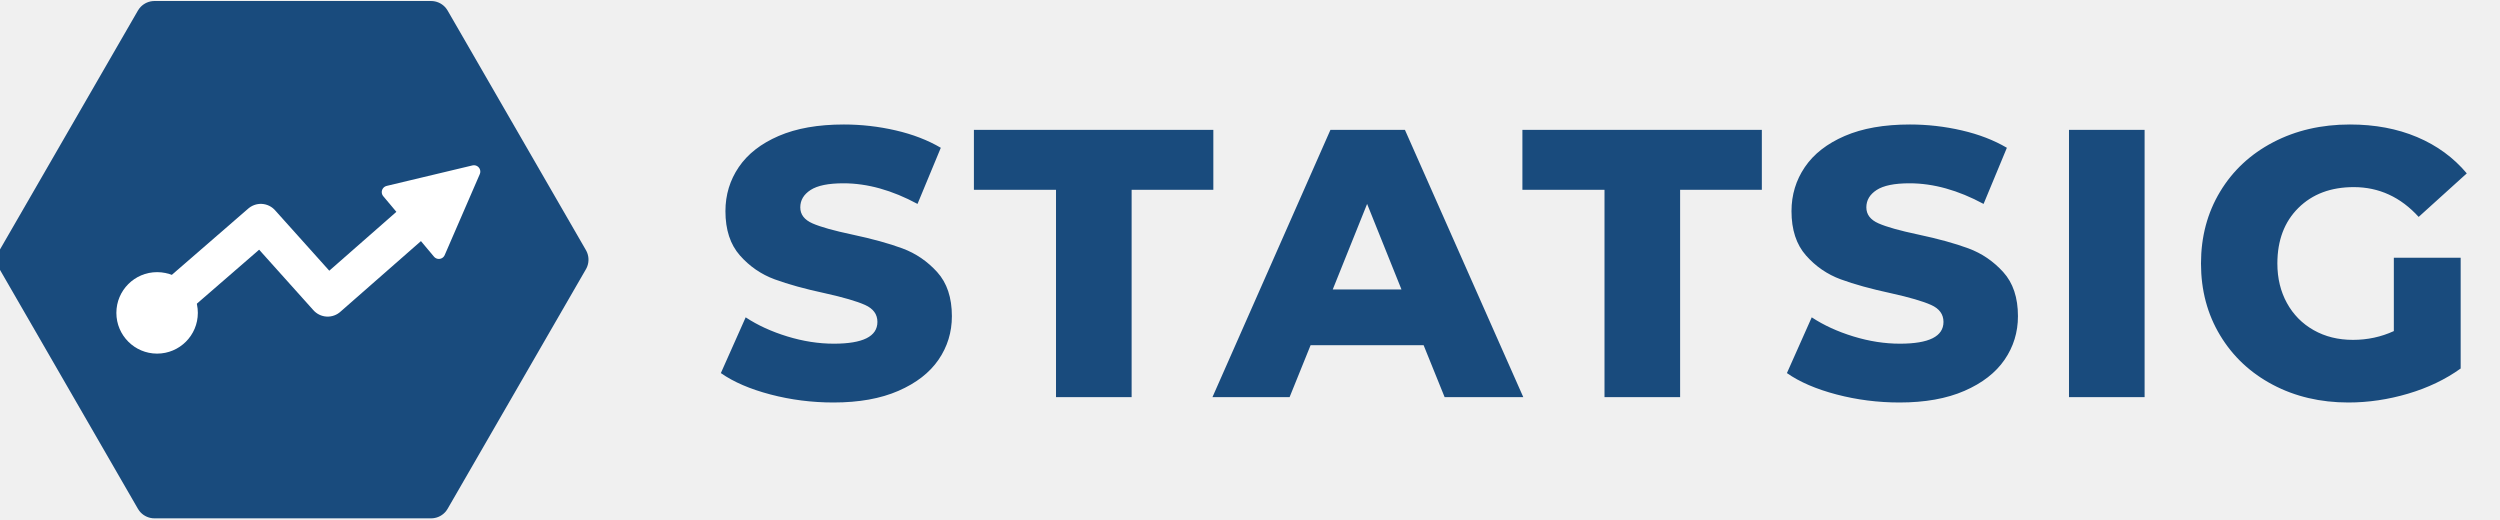
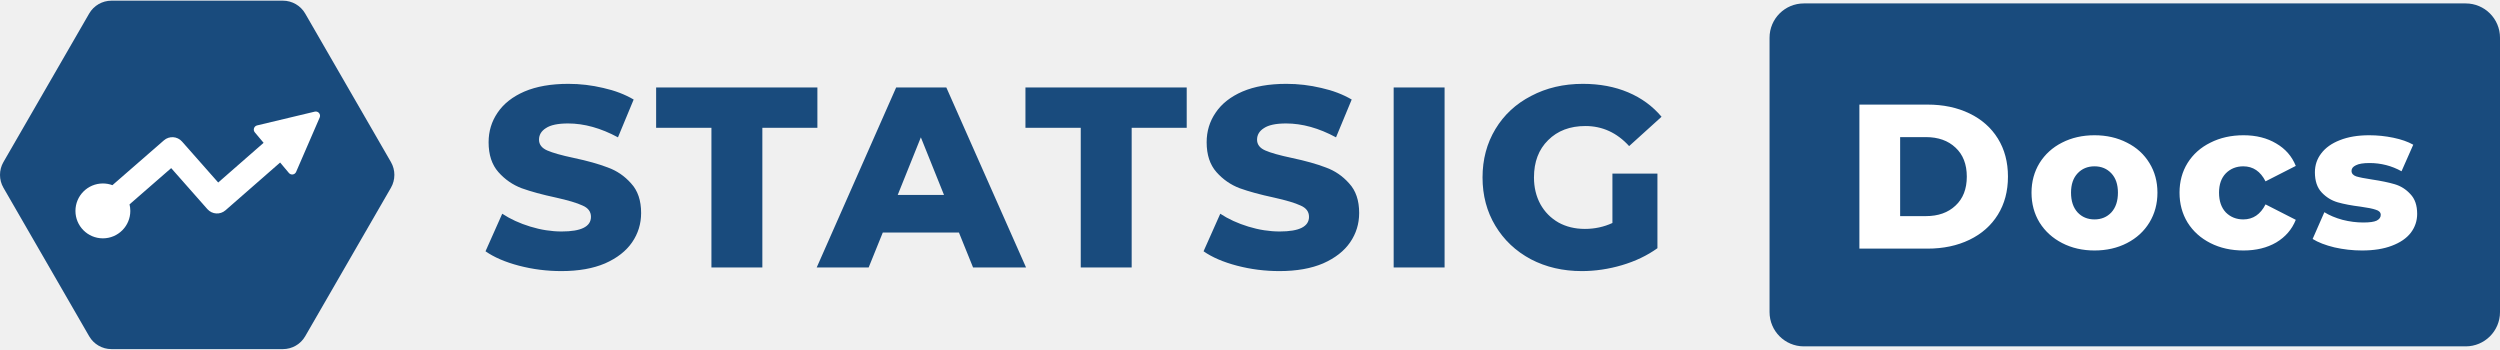
- <svg xmlns="http://www.w3.org/2000/svg" xmlns:xlink="http://www.w3.org/1999/xlink" width="982px" height="204px" viewBox="0 0 982 204" version="1.1">
-   <defs>
-     <polygon id="path-1" points="128.581 6.337 113.081 37.337 144.081 37.337" />
-   </defs>
-   <g id="Page-1" stroke="none" stroke-width="1" fill="none" fill-rule="evenodd">
-     <g id="Group-3" transform="translate(15, 2)">
-       <g id="Group" transform="translate(-0, 0)">
-         <g id="Group-Copy" transform="translate(-0, -0)">
-           <path d="M100,-8.66 L194.103,45.67 L194.103,154.33 L100,208.66 L5.897,154.33 L5.897,45.67 L100,-8.66 Z" id="Polygon-Copy" stroke="#194B7D" stroke-width="15" fill="#194B7D" stroke-linejoin="round" transform="translate(100, 100) rotate(-270) translate(-100, -100) " />
-           <g id="Group-2" transform="translate(30.71061, 53.53465)">
-             <polyline id="Path" stroke="#FFFFFF" stroke-width="15" stroke-linecap="round" stroke-linejoin="round" points="16 67.366 56.733 32.046 82.997 61.33 124 25.366" />
-             <circle id="Oval" fill="#FFFFFF" cx="16" cy="67.366" r="16" />
-             <mask id="mask-2" fill="white">
-               <use xlink:href="#path-1" />
-             </mask>
-             <use id="Path-3" stroke="#FFFFFF" stroke-width="5" fill="#FFFFFF" stroke-linejoin="round" transform="translate(128.5812, 21.8369) rotate(-310) translate(-128.5812, -21.8369) " xlink:href="#path-1" />
-           </g>
-         </g>
-         <path d="M312.4,156.1 C322.4,156.1 330.9,154.575 337.9,151.525 C344.9,148.475 350.15,144.4 353.65,139.3 C357.15,134.2 358.9,128.5 358.9,122.2 C358.9,114.9 356.975,109.125 353.125,104.875 C349.275,100.625 344.725,97.525 339.475,95.575 C334.225,93.625 327.6,91.8 319.6,90.1 C312.5,88.6 307.35,87.15 304.15,85.75 C300.95,84.35 299.35,82.25 299.35,79.45 C299.35,76.65 300.7,74.375 303.4,72.625 C306.1,70.875 310.4,70 316.3,70 C325.7,70 335.4,72.7 345.4,78.1 L345.4,78.1 L354.55,56.05 C349.45,53.05 343.55,50.775 336.85,49.225 C330.15,47.675 323.35,46.9 316.45,46.9 C306.35,46.9 297.825,48.4 290.875,51.4 C283.925,54.4 278.7,58.475 275.2,63.625 C271.7,68.775 269.95,74.55 269.95,80.95 C269.95,88.25 271.85,94.05 275.65,98.35 C279.45,102.65 284,105.775 289.3,107.725 C294.6,109.675 301.2,111.5 309.1,113.2 C316.3,114.8 321.525,116.325 324.775,117.775 C328.025,119.225 329.65,121.45 329.65,124.45 C329.65,130.15 323.95,133 312.55,133 C306.55,133 300.45,132.05 294.25,130.15 C288.05,128.25 282.6,125.75 277.9,122.65 L277.9,122.65 L268.15,144.55 C273.15,148.05 279.65,150.85 287.65,152.95 C295.65,155.05 303.9,156.1 312.4,156.1 Z M429.5,154 L429.5,72.55 L461.6,72.55 L461.6,49 L367.55,49 L367.55,72.55 L399.8,72.55 L399.8,154 L429.5,154 Z M491.55,154 L499.8,133.6 L544.2,133.6 L552.45,154 L583.35,154 L536.85,49 L507.6,49 L461.25,154 L491.55,154 Z M535.5,111.7 L508.5,111.7 L522,78.1 L535.5,111.7 Z M644.95,154 L644.95,72.55 L677.05,72.55 L677.05,49 L583,49 L583,72.55 L615.25,72.55 L615.25,154 L644.95,154 Z M731.15,156.1 C741.15,156.1 749.65,154.575 756.65,151.525 C763.65,148.475 768.9,144.4 772.4,139.3 C775.9,134.2 777.65,128.5 777.65,122.2 C777.65,114.9 775.725,109.125 771.875,104.875 C768.025,100.625 763.475,97.525 758.225,95.575 C752.975,93.625 746.35,91.8 738.35,90.1 C731.25,88.6 726.1,87.15 722.9,85.75 C719.7,84.35 718.1,82.25 718.1,79.45 C718.1,76.65 719.45,74.375 722.15,72.625 C724.85,70.875 729.15,70 735.05,70 C744.45,70 754.15,72.7 764.15,78.1 L764.15,78.1 L773.3,56.05 C768.2,53.05 762.3,50.775 755.6,49.225 C748.9,47.675 742.1,46.9 735.2,46.9 C725.1,46.9 716.575,48.4 709.625,51.4 C702.675,54.4 697.45,58.475 693.95,63.625 C690.45,68.775 688.7,74.55 688.7,80.95 C688.7,88.25 690.6,94.05 694.4,98.35 C698.2,102.65 702.75,105.775 708.05,107.725 C713.35,109.675 719.95,111.5 727.85,113.2 C735.05,114.8 740.275,116.325 743.525,117.775 C746.775,119.225 748.4,121.45 748.4,124.45 C748.4,130.15 742.7,133 731.3,133 C725.3,133 719.2,132.05 713,130.15 C706.8,128.25 701.35,125.75 696.65,122.65 L696.65,122.65 L686.9,144.55 C691.9,148.05 698.4,150.85 706.4,152.95 C714.4,155.05 722.65,156.1 731.15,156.1 Z M827.4,154 L827.4,49 L797.7,49 L797.7,154 L827.4,154 Z M907.45,156.1 C915.25,156.1 923.05,154.95 930.85,152.65 C938.65,150.35 945.55,147.05 951.55,142.75 L951.55,142.75 L951.55,99.25 L925.3,99.25 L925.3,128.05 C920.3,130.35 914.95,131.5 909.25,131.5 C903.45,131.5 898.3,130.225 893.8,127.675 C889.3,125.125 885.8,121.575 883.3,117.025 C880.8,112.475 879.55,107.3 879.55,101.5 C879.55,92.4 882.3,85.125 887.8,79.675 C893.3,74.225 900.55,71.5 909.55,71.5 C919.45,71.5 927.95,75.4 935.05,83.2 L935.05,83.2 L953.95,66.1 C948.75,59.9 942.25,55.15 934.45,51.85 C926.65,48.55 917.85,46.9 908.05,46.9 C896.85,46.9 886.8,49.225 877.9,53.875 C869,58.525 862.05,65 857.05,73.3 C852.05,81.6 849.55,91 849.55,101.5 C849.55,112 852.05,121.4 857.05,129.7 C862.05,138 868.95,144.475 877.75,149.125 C886.55,153.775 896.45,156.1 907.45,156.1 Z" id="STATSIG" fill="#194B7D" fill-rule="nonzero" />
-       </g>
-     </g>
-   </g>
+ <svg xmlns="http://www.w3.org/2000/svg" width="1458" height="204" viewBox="0 0 1458 204" fill="none">
+   <path d="M221.495 105.75C222.835 103.429 222.835 100.571 221.495 98.25L171.495 11.648C170.155 9.327 167.679 7.897 165 7.897L65 7.897C62.321 7.897 59.845 9.327 58.505 11.648L8.505 98.25C7.165 100.571 7.165 103.429 8.505 105.75L58.505 192.353C59.845 194.673 62.321 196.103 65 196.103L165 196.103C167.679 196.103 170.155 194.673 171.495 192.353L221.495 105.75Z" fill="#194B7D" stroke="#194B7D" stroke-width="15" stroke-linejoin="round" />
+   <path fill-rule="evenodd" clip-rule="evenodd" d="M183.568 65.107C185.571 64.628 187.262 66.642 186.442 68.533L172.69 100.26C171.951 101.965 169.675 102.296 168.481 100.872L163.372 94.784L131.508 122.646C128.401 125.363 123.682 125.058 120.949 121.964L99.832 98.047L75.544 119.191C75.842 120.412 76 121.687 76 123C76 131.837 68.837 139 60 139C51.163 139 44 131.837 44 123C44 114.163 51.163 107 60 107C61.956 107 63.829 107.351 65.562 107.993L95.6 81.843C98.709 79.137 103.419 79.446 106.147 82.536L127.253 106.441L153.728 83.291L148.6 77.18C147.406 75.756 148.127 73.573 149.934 73.141L183.568 65.107Z" fill="white" />
+   <path d="M327.4 158.1C318.9 158.1 310.65 157.05 302.65 154.95C294.65 152.85 288.15 150.05 283.15 146.55L292.9 124.65C297.6 127.75 303.05 130.25 309.25 132.15C315.45 134.05 321.55 135 327.55 135C338.95 135 344.65 132.15 344.65 126.45C344.65 123.45 343 121.25 339.7 119.85C336.5 118.35 331.3 116.8 324.1 115.2C316.2 113.5 309.6 111.7 304.3 109.8C299 107.8 294.45 104.65 290.65 100.35C286.85 96.05 284.95 90.25 284.95 82.95C284.95 76.55 286.7 70.8 290.2 65.7C293.7 60.5 298.9 56.4 305.8 53.4C312.8 50.4 321.35 48.9 331.45 48.9C338.35 48.9 345.15 49.7 351.85 51.3C358.55 52.8 364.45 55.05 369.55 58.05L360.4 80.1C350.4 74.7 340.7 72 331.3 72C325.4 72 321.1 72.9 318.4 74.7C315.7 76.4 314.35 78.65 314.35 81.45C314.35 84.25 315.95 86.35 319.15 87.75C322.35 89.15 327.5 90.6 334.6 92.1C342.6 93.8 349.2 95.65 354.4 97.65C359.7 99.55 364.25 102.65 368.05 106.95C371.95 111.15 373.9 116.9 373.9 124.2C373.9 130.5 372.15 136.2 368.65 141.3C365.15 146.4 359.9 150.5 352.9 153.6C345.9 156.6 337.4 158.1 327.4 158.1ZM414.904 74.55H382.654V51H476.704V74.55H444.604V156H414.904V74.55ZM559.246 135.6H514.846L506.596 156H476.296L522.646 51H551.896L598.396 156H567.496L559.246 135.6ZM550.546 113.7L537.046 80.1L523.546 113.7H550.546ZM630.292 74.55H598.042V51H692.092V74.55H659.992V156H630.292V74.55ZM746.164 158.1C737.664 158.1 729.414 157.05 721.414 154.95C713.414 152.85 706.914 150.05 701.914 146.55L711.664 124.65C716.364 127.75 721.814 130.25 728.014 132.15C734.214 134.05 740.314 135 746.314 135C757.714 135 763.414 132.15 763.414 126.45C763.414 123.45 761.764 121.25 758.464 119.85C755.264 118.35 750.064 116.8 742.864 115.2C734.964 113.5 728.364 111.7 723.064 109.8C717.764 107.8 713.214 104.65 709.414 100.35C705.614 96.05 703.714 90.25 703.714 82.95C703.714 76.55 705.464 70.8 708.964 65.7C712.464 60.5 717.664 56.4 724.564 53.4C731.564 50.4 740.114 48.9 750.214 48.9C757.114 48.9 763.914 49.7 770.614 51.3C777.314 52.8 783.214 55.05 788.314 58.05L779.164 80.1C769.164 74.7 759.464 72 750.064 72C744.164 72 739.864 72.9 737.164 74.7C734.464 76.4 733.114 78.65 733.114 81.45C733.114 84.25 734.714 86.35 737.914 87.75C741.114 89.15 746.264 90.6 753.364 92.1C761.364 93.8 767.964 95.65 773.164 97.65C778.464 99.55 783.014 102.65 786.814 106.95C790.714 111.15 792.664 116.9 792.664 124.2C792.664 130.5 790.914 136.2 787.414 141.3C783.914 146.4 778.664 150.5 771.664 153.6C764.664 156.6 756.164 158.1 746.164 158.1ZM812.783 51H842.483V156H812.783V51ZM940.363 101.25H966.613V144.75C960.613 149.05 953.713 152.35 945.913 154.65C938.113 156.95 930.313 158.1 922.513 158.1C911.513 158.1 901.613 155.8 892.813 151.2C884.013 146.5 877.113 140 872.113 131.7C867.113 123.4 864.613 114 864.613 103.5C864.613 93 867.113 83.6 872.113 75.3C877.113 67 884.063 60.55 892.963 55.95C901.863 51.25 911.913 48.9 923.113 48.9C932.913 48.9 941.713 50.55 949.513 53.85C957.313 57.15 963.813 61.9 969.013 68.1L950.113 85.2C943.013 77.4 934.513 73.5 924.613 73.5C915.613 73.5 908.363 76.25 902.863 81.75C897.363 87.15 894.613 94.4 894.613 103.5C894.613 109.3 895.863 114.5 898.363 119.1C900.863 123.6 904.363 127.15 908.863 129.75C913.363 132.25 918.513 133.5 924.313 133.5C930.013 133.5 935.363 132.35 940.363 130.05V101.25Z" fill="#194B7D" />
+   <rect x="1032" y="2" width="426" height="200" rx="20" fill="#194B7D" />
+   <path d="M1084.4 61H1124.12C1133.32 61 1141.48 62.72 1148.6 66.16C1155.72 69.6 1161.24 74.48 1165.16 80.8C1169.08 87.12 1171.04 94.52 1171.04 103C1171.04 111.48 1169.08 118.88 1165.16 125.2C1161.24 131.52 1155.72 136.4 1148.6 139.84C1141.48 143.28 1133.32 145 1124.12 145H1084.4V61ZM1123.16 126.04C1130.36 126.04 1136.12 124 1140.44 119.92C1144.84 115.84 1147.04 110.2 1147.04 103C1147.04 95.8 1144.84 90.16 1140.44 86.08C1136.12 82 1130.36 79.96 1123.16 79.96H1108.16V126.04H1123.16ZM1221.5 146.08C1214.54 146.08 1208.26 144.64 1202.66 141.76C1197.06 138.88 1192.66 134.88 1189.46 129.76C1186.34 124.64 1184.78 118.84 1184.78 112.36C1184.78 105.96 1186.34 100.2 1189.46 95.08C1192.66 89.96 1197.02 86 1202.54 83.2C1208.14 80.32 1214.46 78.88 1221.5 78.88C1228.54 78.88 1234.86 80.32 1240.46 83.2C1246.06 86 1250.42 89.96 1253.54 95.08C1256.66 100.12 1258.22 105.88 1258.22 112.36C1258.22 118.84 1256.66 124.64 1253.54 129.76C1250.42 134.88 1246.06 138.88 1240.46 141.76C1234.86 144.64 1228.54 146.08 1221.5 146.08ZM1221.5 127.96C1225.5 127.96 1228.78 126.6 1231.34 123.88C1233.9 121.08 1235.18 117.24 1235.18 112.36C1235.18 107.56 1233.9 103.8 1231.34 101.08C1228.78 98.36 1225.5 97 1221.5 97C1217.5 97 1214.22 98.36 1211.66 101.08C1209.1 103.8 1207.82 107.56 1207.82 112.36C1207.82 117.24 1209.1 121.08 1211.66 123.88C1214.22 126.6 1217.5 127.96 1221.5 127.96ZM1308.42 146.08C1301.22 146.08 1294.78 144.64 1289.1 141.76C1283.42 138.88 1278.98 134.88 1275.78 129.76C1272.66 124.64 1271.1 118.84 1271.1 112.36C1271.1 105.88 1272.66 100.12 1275.78 95.08C1278.98 89.96 1283.42 86 1289.1 83.2C1294.78 80.32 1301.22 78.88 1308.42 78.88C1315.78 78.88 1322.14 80.48 1327.5 83.68C1332.86 86.8 1336.66 91.16 1338.9 96.76L1321.26 105.76C1318.3 99.92 1313.98 97 1308.3 97C1304.22 97 1300.82 98.36 1298.1 101.08C1295.46 103.8 1294.14 107.56 1294.14 112.36C1294.14 117.24 1295.46 121.08 1298.1 123.88C1300.82 126.6 1304.22 127.96 1308.3 127.96C1313.98 127.96 1318.3 125.04 1321.26 119.2L1338.9 128.2C1336.66 133.8 1332.86 138.2 1327.5 141.4C1322.14 144.52 1315.78 146.08 1308.42 146.08ZM1377.53 146.08C1372.09 146.08 1366.73 145.48 1361.45 144.28C1356.17 143 1351.93 141.36 1348.73 139.36L1355.57 123.76C1358.53 125.6 1362.05 127.08 1366.13 128.2C1370.21 129.24 1374.25 129.76 1378.25 129.76C1381.93 129.76 1384.53 129.4 1386.05 128.68C1387.65 127.88 1388.45 126.76 1388.45 125.32C1388.45 123.88 1387.49 122.88 1385.57 122.32C1383.73 121.68 1380.77 121.08 1376.69 120.52C1371.49 119.88 1367.05 119.04 1363.37 118C1359.77 116.96 1356.65 115.04 1354.01 112.24C1351.37 109.44 1350.05 105.52 1350.05 100.48C1350.05 96.32 1351.29 92.64 1353.77 89.44C1356.25 86.16 1359.85 83.6 1364.57 81.76C1369.37 79.84 1375.09 78.88 1381.73 78.88C1386.45 78.88 1391.13 79.36 1395.77 80.32C1400.41 81.28 1404.29 82.64 1407.41 84.4L1400.57 99.88C1394.81 96.68 1388.57 95.08 1381.85 95.08C1378.25 95.08 1375.61 95.52 1373.93 96.4C1372.25 97.2 1371.41 98.28 1371.41 99.64C1371.41 101.16 1372.33 102.24 1374.17 102.88C1376.01 103.44 1379.05 104.04 1383.29 104.68C1388.65 105.48 1393.09 106.4 1396.61 107.44C1400.13 108.48 1403.17 110.4 1405.73 113.2C1408.37 115.92 1409.69 119.76 1409.69 124.72C1409.69 128.8 1408.45 132.48 1405.97 135.76C1403.49 138.96 1399.81 141.48 1394.93 143.32C1390.13 145.16 1384.33 146.08 1377.53 146.08Z" fill="white" />
</svg>
